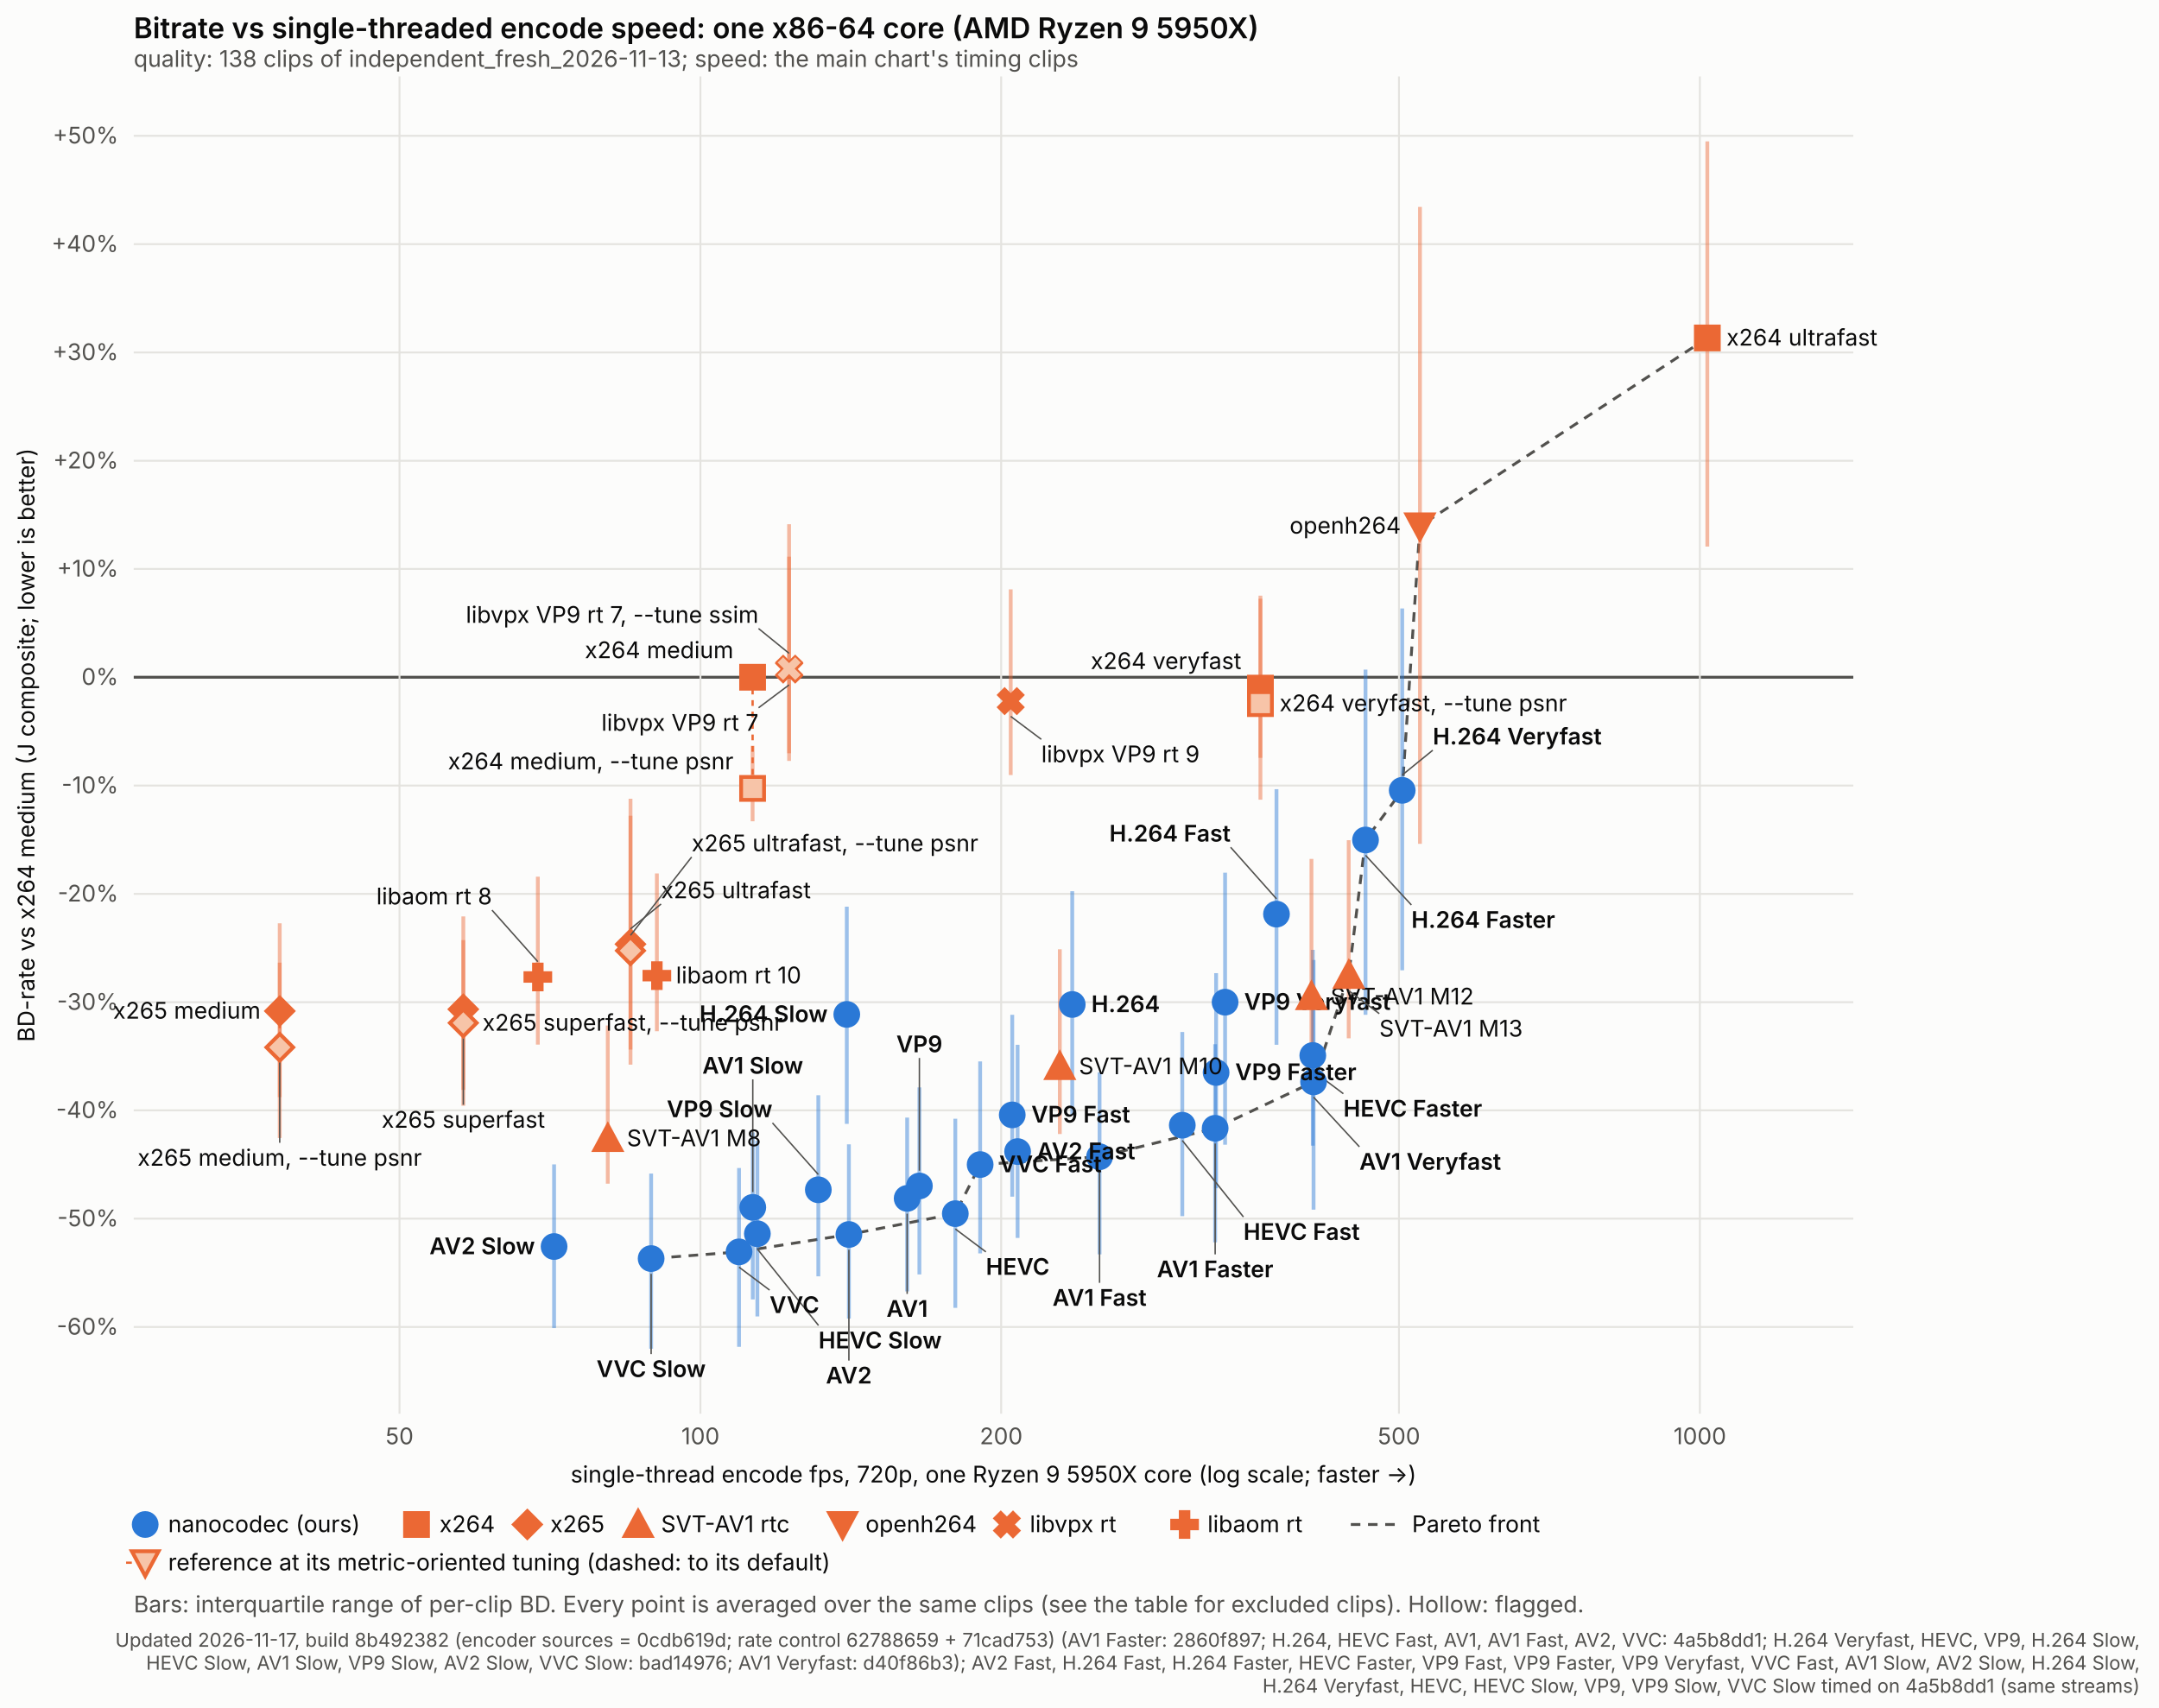
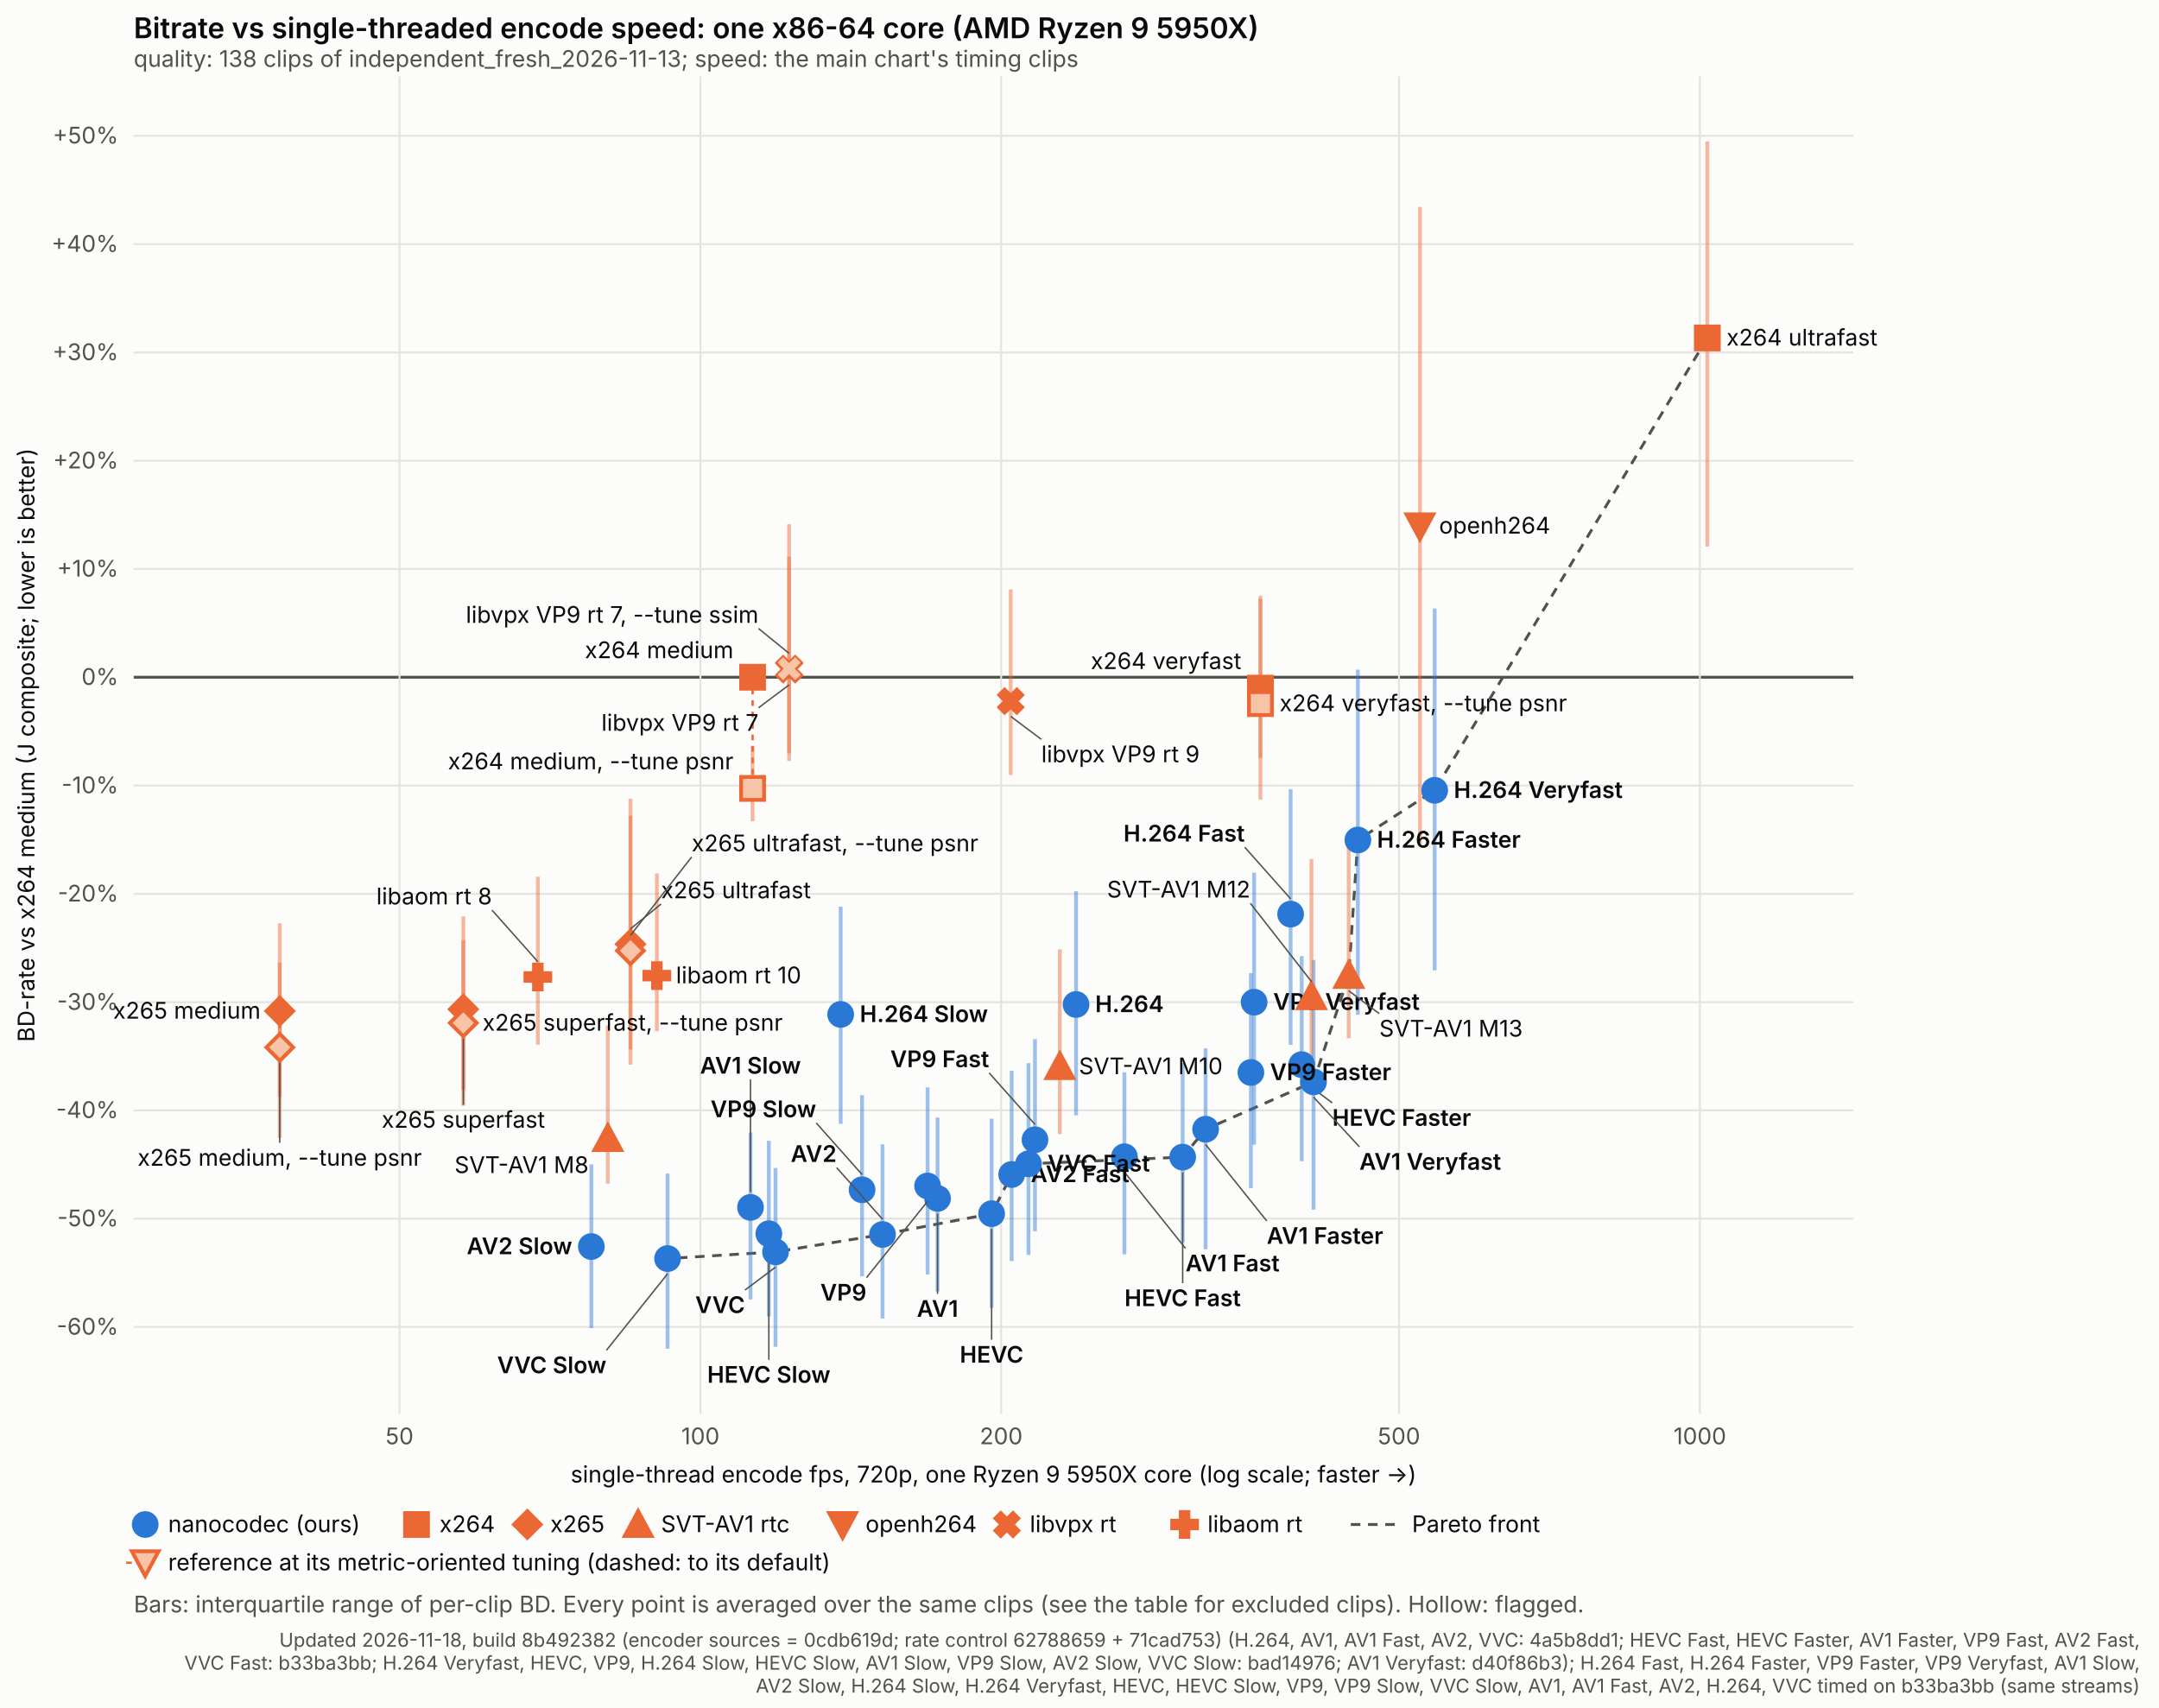
<svg xmlns="http://www.w3.org/2000/svg" viewBox="0 0 1130 894" width="1130" height="894" font-family="system-ui, -apple-system, Segoe UI, sans-serif" font-size="12">
  <rect width="1130" height="894" fill="#fcfcfb" />
  <text x="70" y="20" font-size="15" font-weight="600" fill="#0b0b0b">Bitrate vs single-threaded encode speed: one x86-64 core (AMD Ryzen 9 5950X)</text>
  <text x="70" y="35" fill="#52514e">quality: 138 clips of independent_fresh_2026-11-13; speed: the main chart's timing clips</text>
  <line x1="70" x2="970" y1="694.6" y2="694.6" stroke="#e4e3df" stroke-width="1" />
  <text x="62" y="698.6" text-anchor="end" fill="#52514e">-60%</text>
  <line x1="70" x2="970" y1="637.9" y2="637.9" stroke="#e4e3df" stroke-width="1" />
  <text x="62" y="641.9" text-anchor="end" fill="#52514e">-50%</text>
  <line x1="70" x2="970" y1="581.2" y2="581.2" stroke="#e4e3df" stroke-width="1" />
  <text x="62" y="585.2" text-anchor="end" fill="#52514e">-40%</text>
  <line x1="70" x2="970" y1="524.6" y2="524.6" stroke="#e4e3df" stroke-width="1" />
  <text x="62" y="528.6" text-anchor="end" fill="#52514e">-30%</text>
  <line x1="70" x2="970" y1="467.9" y2="467.9" stroke="#e4e3df" stroke-width="1" />
  <text x="62" y="471.9" text-anchor="end" fill="#52514e">-20%</text>
  <line x1="70" x2="970" y1="411.2" y2="411.2" stroke="#e4e3df" stroke-width="1" />
  <text x="62" y="415.2" text-anchor="end" fill="#52514e">-10%</text>
  <line x1="70" x2="970" y1="354.5" y2="354.5" stroke="#52514e" stroke-width="1.5" />
  <text x="62" y="358.5" text-anchor="end" fill="#52514e">0%</text>
  <line x1="70" x2="970" y1="297.8" y2="297.8" stroke="#e4e3df" stroke-width="1" />
  <text x="62" y="301.8" text-anchor="end" fill="#52514e">+10%</text>
  <line x1="70" x2="970" y1="241.2" y2="241.2" stroke="#e4e3df" stroke-width="1" />
  <text x="62" y="245.2" text-anchor="end" fill="#52514e">+20%</text>
  <line x1="70" x2="970" y1="184.5" y2="184.5" stroke="#e4e3df" stroke-width="1" />
  <text x="62" y="188.5" text-anchor="end" fill="#52514e">+30%</text>
  <line x1="70" x2="970" y1="127.8" y2="127.8" stroke="#e4e3df" stroke-width="1" />
  <text x="62" y="131.8" text-anchor="end" fill="#52514e">+40%</text>
  <line x1="70" x2="970" y1="71.1" y2="71.1" stroke="#e4e3df" stroke-width="1" />
  <text x="62" y="75.1" text-anchor="end" fill="#52514e">+50%</text>
  <line x1="209.1" x2="209.1" y1="40" y2="740" stroke="#e4e3df" />
  <text x="209.1" y="756" text-anchor="middle" fill="#52514e">50</text>
  <line x1="366.6" x2="366.6" y1="40" y2="740" stroke="#e4e3df" />
  <text x="366.6" y="756" text-anchor="middle" fill="#52514e">100</text>
  <line x1="524.0" x2="524.0" y1="40" y2="740" stroke="#e4e3df" />
  <text x="524.0" y="756" text-anchor="middle" fill="#52514e">200</text>
  <line x1="732.2" x2="732.2" y1="40" y2="740" stroke="#e4e3df" />
  <text x="732.2" y="756" text-anchor="middle" fill="#52514e">500</text>
  <line x1="889.7" x2="889.7" y1="40" y2="740" stroke="#e4e3df" />
  <text x="889.7" y="756" text-anchor="middle" fill="#52514e">1000</text>
  <text x="520.0" y="776" text-anchor="middle" fill="#0b0b0b">single-thread encode fps, 720p, one Ryzen 9 5950X core (log scale; faster →)</text>
  <text transform="translate(18,390.0) rotate(-90)" text-anchor="middle" fill="#0b0b0b">BD-rate vs x264 medium (J composite; lower is better)</text>
-   <polyline points="893.6,176.9 743.2,275.3 733.9,413.7 714.7,439.7 705.9,510.6 687.5,566.3 636.0,590.6 575.5,605.5 513.0,609.6 500.0,635.3 444.3,646.2 386.8,655.3 340.8,658.8" fill="none" stroke="#52514e" stroke-width="1.5" stroke-dasharray="5 4" />
+   <polyline points="893.6,176.9 750.9,413.7 710.7,439.7 705.9,510.6 687.5,566.3 631.0,591.1 619.0,605.7 538.3,609.2 529.5,614.8 519.0,635.3 461.9,646.2 405.9,655.3 349.4,658.8" fill="none" stroke="#52514e" stroke-width="1.5" stroke-dasharray="5 4" />
  <line x1="659.7" y1="360.2" x2="659.7" y2="368.3" stroke="#eb6834" stroke-width="1.2" stroke-dasharray="3 3" />
  <line x1="393.9" y1="354.5" x2="393.9" y2="412.7" stroke="#eb6834" stroke-width="1.2" stroke-dasharray="3 3" />
  <line x1="330.0" y1="494.2" x2="330.0" y2="497.6" stroke="#eb6834" stroke-width="1.2" stroke-dasharray="3 3" />
  <line x1="242.5" y1="528.3" x2="242.5" y2="535.5" stroke="#eb6834" stroke-width="1.2" stroke-dasharray="3 3" />
  <line x1="146.4" y1="529.2" x2="146.4" y2="548.2" stroke="#eb6834" stroke-width="1.2" stroke-dasharray="3 3" />
  <line x1="413.0" y1="350.5" x2="413.0" y2="350.0" stroke="#eb6834" stroke-width="1.2" stroke-dasharray="3 3" />
  <line x1="393.9" x2="393.9" y1="354.5" y2="354.5" stroke="#eb6834" stroke-opacity="0.45" stroke-width="2" />
-   <line x1="443.2" x2="443.2" y1="588.3" y2="474.6" stroke="#2a78d6" stroke-opacity="0.45" stroke-width="2" />
-   <line x1="561.2" x2="561.2" y1="583.8" y2="466.5" stroke="#2a78d6" stroke-opacity="0.45" stroke-width="2" />
-   <line x1="668.1" x2="668.1" y1="546.9" y2="413.1" stroke="#2a78d6" stroke-opacity="0.45" stroke-width="2" />
-   <line x1="714.7" x2="714.7" y1="531.2" y2="350.5" stroke="#2a78d6" stroke-opacity="0.45" stroke-width="2" />
-   <line x1="733.9" x2="733.9" y1="507.9" y2="318.5" stroke="#2a78d6" stroke-opacity="0.45" stroke-width="2" />
-   <line x1="396.4" x2="396.4" y1="689.1" y2="597.1" stroke="#2a78d6" stroke-opacity="0.45" stroke-width="2" />
-   <line x1="500.0" x2="500.0" y1="684.6" y2="585.6" stroke="#2a78d6" stroke-opacity="0.45" stroke-width="2" />
-   <line x1="618.8" x2="618.8" y1="636.6" y2="540.2" stroke="#2a78d6" stroke-opacity="0.45" stroke-width="2" />
-   <line x1="687.1" x2="687.1" y1="599.7" y2="497.2" stroke="#2a78d6" stroke-opacity="0.45" stroke-width="2" />
-   <line x1="394.0" x2="394.0" y1="680.2" y2="592.8" stroke="#2a78d6" stroke-opacity="0.45" stroke-width="2" />
-   <line x1="474.8" x2="474.8" y1="676.0" y2="585.0" stroke="#2a78d6" stroke-opacity="0.45" stroke-width="2" />
-   <line x1="575.5" x2="575.5" y1="656.6" y2="561.3" stroke="#2a78d6" stroke-opacity="0.45" stroke-width="2" />
-   <line x1="636.0" x2="636.0" y1="650.3" y2="546.6" stroke="#2a78d6" stroke-opacity="0.45" stroke-width="2" />
+   <line x1="440.0" x2="440.0" y1="588.3" y2="474.6" stroke="#2a78d6" stroke-opacity="0.45" stroke-width="2" />
+   <line x1="563.2" x2="563.2" y1="583.8" y2="466.5" stroke="#2a78d6" stroke-opacity="0.45" stroke-width="2" />
+   <line x1="675.5" x2="675.5" y1="546.9" y2="413.1" stroke="#2a78d6" stroke-opacity="0.45" stroke-width="2" />
+   <line x1="710.7" x2="710.7" y1="531.2" y2="350.5" stroke="#2a78d6" stroke-opacity="0.45" stroke-width="2" />
+   <line x1="750.9" x2="750.9" y1="507.9" y2="318.5" stroke="#2a78d6" stroke-opacity="0.45" stroke-width="2" />
+   <line x1="402.4" x2="402.4" y1="689.1" y2="597.1" stroke="#2a78d6" stroke-opacity="0.45" stroke-width="2" />
+   <line x1="519.0" x2="519.0" y1="684.6" y2="585.6" stroke="#2a78d6" stroke-opacity="0.45" stroke-width="2" />
+   <line x1="619.0" x2="619.0" y1="650.2" y2="556.5" stroke="#2a78d6" stroke-opacity="0.45" stroke-width="2" />
+   <line x1="681.3" x2="681.3" y1="607.8" y2="500.5" stroke="#2a78d6" stroke-opacity="0.45" stroke-width="2" />
+   <line x1="392.8" x2="392.8" y1="680.2" y2="592.8" stroke="#2a78d6" stroke-opacity="0.45" stroke-width="2" />
+   <line x1="490.7" x2="490.7" y1="676.0" y2="585.0" stroke="#2a78d6" stroke-opacity="0.45" stroke-width="2" />
+   <line x1="588.5" x2="588.5" y1="656.6" y2="561.3" stroke="#2a78d6" stroke-opacity="0.45" stroke-width="2" />
+   <line x1="631.0" x2="631.0" y1="653.9" y2="548.8" stroke="#2a78d6" stroke-opacity="0.45" stroke-width="2" />
  <line x1="687.5" x2="687.5" y1="633.2" y2="502.5" stroke="#2a78d6" stroke-opacity="0.45" stroke-width="2" />
-   <line x1="428.3" x2="428.3" y1="668.1" y2="573.3" stroke="#2a78d6" stroke-opacity="0.45" stroke-width="2" />
-   <line x1="481.2" x2="481.2" y1="667.1" y2="569.2" stroke="#2a78d6" stroke-opacity="0.45" stroke-width="2" />
-   <line x1="529.8" x2="529.8" y1="626.4" y2="531.2" stroke="#2a78d6" stroke-opacity="0.45" stroke-width="2" />
-   <line x1="636.5" x2="636.5" y1="622.0" y2="509.4" stroke="#2a78d6" stroke-opacity="0.45" stroke-width="2" />
-   <line x1="641.2" x2="641.2" y1="599.2" y2="456.8" stroke="#2a78d6" stroke-opacity="0.45" stroke-width="2" />
-   <line x1="290.0" x2="290.0" y1="695.2" y2="609.5" stroke="#2a78d6" stroke-opacity="0.45" stroke-width="2" />
-   <line x1="444.3" x2="444.3" y1="690.2" y2="599.0" stroke="#2a78d6" stroke-opacity="0.45" stroke-width="2" />
-   <line x1="532.6" x2="532.6" y1="648.0" y2="546.9" stroke="#2a78d6" stroke-opacity="0.45" stroke-width="2" />
-   <line x1="340.8" x2="340.8" y1="706.0" y2="614.3" stroke="#2a78d6" stroke-opacity="0.45" stroke-width="2" />
-   <line x1="386.8" x2="386.8" y1="705.0" y2="611.4" stroke="#2a78d6" stroke-opacity="0.45" stroke-width="2" />
-   <line x1="513.0" x2="513.0" y1="656.1" y2="555.6" stroke="#2a78d6" stroke-opacity="0.45" stroke-width="2" />
+   <line x1="451.2" x2="451.2" y1="668.1" y2="573.3" stroke="#2a78d6" stroke-opacity="0.45" stroke-width="2" />
+   <line x1="485.5" x2="485.5" y1="667.1" y2="569.2" stroke="#2a78d6" stroke-opacity="0.45" stroke-width="2" />
+   <line x1="541.7" x2="541.7" y1="644.5" y2="543.9" stroke="#2a78d6" stroke-opacity="0.45" stroke-width="2" />
+   <line x1="654.7" x2="654.7" y1="622.0" y2="509.4" stroke="#2a78d6" stroke-opacity="0.45" stroke-width="2" />
+   <line x1="656.4" x2="656.4" y1="599.2" y2="456.8" stroke="#2a78d6" stroke-opacity="0.45" stroke-width="2" />
+   <line x1="309.5" x2="309.5" y1="695.2" y2="609.5" stroke="#2a78d6" stroke-opacity="0.45" stroke-width="2" />
+   <line x1="461.9" x2="461.9" y1="690.2" y2="599.0" stroke="#2a78d6" stroke-opacity="0.45" stroke-width="2" />
+   <line x1="529.5" x2="529.5" y1="660.1" y2="560.5" stroke="#2a78d6" stroke-opacity="0.45" stroke-width="2" />
+   <line x1="349.4" x2="349.4" y1="706.0" y2="614.3" stroke="#2a78d6" stroke-opacity="0.45" stroke-width="2" />
+   <line x1="405.9" x2="405.9" y1="705.0" y2="611.4" stroke="#2a78d6" stroke-opacity="0.45" stroke-width="2" />
+   <line x1="538.3" x2="538.3" y1="656.9" y2="556.5" stroke="#2a78d6" stroke-opacity="0.45" stroke-width="2" />
  <line x1="743.2" x2="743.2" y1="441.7" y2="108.3" stroke="#eb6834" stroke-opacity="0.45" stroke-width="2" />
  <line x1="893.6" x2="893.6" y1="286.1" y2="74.0" stroke="#eb6834" stroke-opacity="0.45" stroke-width="2" />
  <line x1="659.7" x2="659.7" y1="396.7" y2="313.4" stroke="#eb6834" stroke-opacity="0.45" stroke-width="2" />
  <line x1="330.0" x2="330.0" y1="549.4" y2="418.1" stroke="#eb6834" stroke-opacity="0.45" stroke-width="2" />
  <line x1="242.5" x2="242.5" y1="570.5" y2="479.7" stroke="#eb6834" stroke-opacity="0.45" stroke-width="2" />
  <line x1="146.4" x2="146.4" y1="574.3" y2="483.3" stroke="#eb6834" stroke-opacity="0.45" stroke-width="2" />
  <line x1="318.1" x2="318.1" y1="619.6" y2="536.8" stroke="#eb6834" stroke-opacity="0.45" stroke-width="2" />
  <line x1="554.7" x2="554.7" y1="593.6" y2="496.9" stroke="#eb6834" stroke-opacity="0.45" stroke-width="2" />
  <line x1="686.4" x2="686.4" y1="557.7" y2="449.6" stroke="#eb6834" stroke-opacity="0.45" stroke-width="2" />
  <line x1="705.9" x2="705.9" y1="543.5" y2="439.8" stroke="#eb6834" stroke-opacity="0.45" stroke-width="2" />
  <line x1="413.0" x2="413.0" y1="394.3" y2="274.4" stroke="#eb6834" stroke-opacity="0.45" stroke-width="2" />
  <line x1="529.0" x2="529.0" y1="405.7" y2="308.5" stroke="#eb6834" stroke-opacity="0.45" stroke-width="2" />
  <line x1="281.5" x2="281.5" y1="546.8" y2="458.9" stroke="#eb6834" stroke-opacity="0.45" stroke-width="2" />
  <line x1="343.8" x2="343.8" y1="539.8" y2="457.2" stroke="#eb6834" stroke-opacity="0.45" stroke-width="2" />
  <line x1="659.7" x2="659.7" y1="418.6" y2="311.8" stroke="#eb6834" stroke-opacity="0.45" stroke-width="2" />
  <line x1="393.9" x2="393.9" y1="429.9" y2="390.4" stroke="#eb6834" stroke-opacity="0.45" stroke-width="2" />
  <line x1="330.0" x2="330.0" y1="557.3" y2="427.0" stroke="#eb6834" stroke-opacity="0.45" stroke-width="2" />
  <line x1="242.5" x2="242.5" y1="578.8" y2="492.1" stroke="#eb6834" stroke-opacity="0.45" stroke-width="2" />
  <line x1="146.4" x2="146.4" y1="595.7" y2="503.9" stroke="#eb6834" stroke-opacity="0.45" stroke-width="2" />
  <line x1="413.0" x2="413.0" y1="398.3" y2="291.4" stroke="#eb6834" stroke-opacity="0.45" stroke-width="2" />
  <g>
    <rect x="387.9" y="348.5" width="12" height="12" fill="#eb6834" stroke="#eb6834" stroke-width="2" />
  </g>
  <text x="383.9" y="344.5" text-anchor="end" fill="#0b0b0b">x264 medium</text>
  <g>
-     <circle cx="443.2" cy="531.0" r="6" fill="#2a78d6" stroke="#2a78d6" stroke-width="2" />
-   </g>
-   <text x="433.2" y="535.0" text-anchor="end" fill="#0b0b0b" font-weight="600">H.264 Slow</text>
-   <g>
-     <circle cx="561.2" cy="525.8" r="6" fill="#2a78d6" stroke="#2a78d6" stroke-width="2" />
-   </g>
-   <text x="571.2" y="529.8" text-anchor="start" fill="#0b0b0b" font-weight="600">H.264</text>
-   <g>
-     <circle cx="668.1" cy="478.5" r="6" fill="#2a78d6" stroke="#2a78d6" stroke-width="2" />
-   </g>
-   <line x1="668.1" y1="470.5" x2="644.1" y2="443.5" stroke="#52514e" stroke-width="0.75" />
-   <text x="644.1" y="440.5" text-anchor="end" fill="#0b0b0b" font-weight="600">H.264 Fast</text>
-   <g>
-     <circle cx="714.7" cy="439.7" r="6" fill="#2a78d6" stroke="#2a78d6" stroke-width="2" />
-   </g>
-   <line x1="714.7" y1="447.7" x2="738.7" y2="473.7" stroke="#52514e" stroke-width="0.75" />
-   <text x="738.7" y="485.7" text-anchor="start" fill="#0b0b0b" font-weight="600">H.264 Faster</text>
-   <g>
-     <circle cx="733.9" cy="413.7" r="6" fill="#2a78d6" stroke="#2a78d6" stroke-width="2" />
-   </g>
-   <line x1="733.9" y1="405.7" x2="749.9" y2="392.7" stroke="#52514e" stroke-width="0.75" />
-   <text x="749.9" y="389.7" text-anchor="start" fill="#0b0b0b" font-weight="600">H.264 Veryfast</text>
-   <g>
-     <circle cx="396.4" cy="645.8" r="6" fill="#2a78d6" stroke="#2a78d6" stroke-width="2" />
-   </g>
-   <line x1="396.4" y1="653.8" x2="428.4" y2="693.8" stroke="#52514e" stroke-width="0.75" />
-   <text x="428.4" y="705.8" text-anchor="start" fill="#0b0b0b" font-weight="600">HEVC Slow</text>
-   <g>
-     <circle cx="500.0" cy="635.3" r="6" fill="#2a78d6" stroke="#2a78d6" stroke-width="2" />
-   </g>
-   <line x1="500.0" y1="643.3" x2="516.0" y2="655.3" stroke="#52514e" stroke-width="0.75" />
-   <text x="516.0" y="667.3" text-anchor="start" fill="#0b0b0b" font-weight="600">HEVC</text>
-   <g>
-     <circle cx="618.8" cy="589.0" r="6" fill="#2a78d6" stroke="#2a78d6" stroke-width="2" />
-   </g>
-   <line x1="618.8" y1="597.0" x2="650.8" y2="637.0" stroke="#52514e" stroke-width="0.75" />
-   <text x="650.8" y="649.0" text-anchor="start" fill="#0b0b0b" font-weight="600">HEVC Fast</text>
-   <g>
-     <circle cx="687.1" cy="552.5" r="6" fill="#2a78d6" stroke="#2a78d6" stroke-width="2" />
-   </g>
-   <line x1="687.1" y1="560.5" x2="703.1" y2="572.5" stroke="#52514e" stroke-width="0.75" />
-   <text x="703.1" y="584.5" text-anchor="start" fill="#0b0b0b" font-weight="600">HEVC Faster</text>
-   <g>
-     <circle cx="394.0" cy="632.0" r="6" fill="#2a78d6" stroke="#2a78d6" stroke-width="2" />
-   </g>
-   <line x1="394.0" y1="624.0" x2="394.0" y2="565.0" stroke="#52514e" stroke-width="0.75" />
-   <text x="394.0" y="562.0" text-anchor="middle" fill="#0b0b0b" font-weight="600">AV1 Slow</text>
-   <g>
-     <circle cx="474.8" cy="627.3" r="6" fill="#2a78d6" stroke="#2a78d6" stroke-width="2" />
-   </g>
-   <line x1="474.8" y1="635.3" x2="474.8" y2="677.3" stroke="#52514e" stroke-width="0.75" />
-   <text x="474.8" y="689.3" text-anchor="middle" fill="#0b0b0b" font-weight="600">AV1</text>
-   <g>
-     <circle cx="575.5" cy="605.5" r="6" fill="#2a78d6" stroke="#2a78d6" stroke-width="2" />
-   </g>
-   <line x1="575.5" y1="613.5" x2="575.5" y2="671.5" stroke="#52514e" stroke-width="0.75" />
-   <text x="575.5" y="683.5" text-anchor="middle" fill="#0b0b0b" font-weight="600">AV1 Fast</text>
-   <g>
-     <circle cx="636.0" cy="590.6" r="6" fill="#2a78d6" stroke="#2a78d6" stroke-width="2" />
-   </g>
-   <line x1="636.0" y1="598.6" x2="636.0" y2="656.6" stroke="#52514e" stroke-width="0.75" />
-   <text x="636.0" y="668.6" text-anchor="middle" fill="#0b0b0b" font-weight="600">AV1 Faster</text>
+     <circle cx="440.0" cy="531.0" r="6" fill="#2a78d6" stroke="#2a78d6" stroke-width="2" />
+   </g>
+   <text x="450.0" y="535.0" text-anchor="start" fill="#0b0b0b" font-weight="600">H.264 Slow</text>
+   <g>
+     <circle cx="563.2" cy="525.8" r="6" fill="#2a78d6" stroke="#2a78d6" stroke-width="2" />
+   </g>
+   <text x="573.2" y="529.8" text-anchor="start" fill="#0b0b0b" font-weight="600">H.264</text>
+   <g>
+     <circle cx="675.5" cy="478.5" r="6" fill="#2a78d6" stroke="#2a78d6" stroke-width="2" />
+   </g>
+   <line x1="675.5" y1="470.5" x2="651.5" y2="443.5" stroke="#52514e" stroke-width="0.75" />
+   <text x="651.5" y="440.5" text-anchor="end" fill="#0b0b0b" font-weight="600">H.264 Fast</text>
+   <g>
+     <circle cx="710.7" cy="439.7" r="6" fill="#2a78d6" stroke="#2a78d6" stroke-width="2" />
+   </g>
+   <text x="720.7" y="443.7" text-anchor="start" fill="#0b0b0b" font-weight="600">H.264 Faster</text>
+   <g>
+     <circle cx="750.9" cy="413.7" r="6" fill="#2a78d6" stroke="#2a78d6" stroke-width="2" />
+   </g>
+   <text x="760.9" y="417.7" text-anchor="start" fill="#0b0b0b" font-weight="600">H.264 Veryfast</text>
+   <g>
+     <circle cx="402.4" cy="645.8" r="6" fill="#2a78d6" stroke="#2a78d6" stroke-width="2" />
+   </g>
+   <line x1="402.4" y1="653.8" x2="402.4" y2="711.8" stroke="#52514e" stroke-width="0.75" />
+   <text x="402.4" y="723.8" text-anchor="middle" fill="#0b0b0b" font-weight="600">HEVC Slow</text>
+   <g>
+     <circle cx="519.0" cy="635.3" r="6" fill="#2a78d6" stroke="#2a78d6" stroke-width="2" />
+   </g>
+   <line x1="519.0" y1="643.3" x2="519.0" y2="701.3" stroke="#52514e" stroke-width="0.75" />
+   <text x="519.0" y="713.3" text-anchor="middle" fill="#0b0b0b" font-weight="600">HEVC</text>
+   <g>
+     <circle cx="619.0" cy="605.7" r="6" fill="#2a78d6" stroke="#2a78d6" stroke-width="2" />
+   </g>
+   <line x1="619.0" y1="613.7" x2="619.0" y2="671.7" stroke="#52514e" stroke-width="0.75" />
+   <text x="619.0" y="683.7" text-anchor="middle" fill="#0b0b0b" font-weight="600">HEVC Fast</text>
+   <g>
+     <circle cx="681.3" cy="557.3" r="6" fill="#2a78d6" stroke="#2a78d6" stroke-width="2" />
+   </g>
+   <line x1="681.3" y1="565.3" x2="697.3" y2="577.3" stroke="#52514e" stroke-width="0.75" />
+   <text x="697.3" y="589.3" text-anchor="start" fill="#0b0b0b" font-weight="600">HEVC Faster</text>
+   <g>
+     <circle cx="392.8" cy="632.0" r="6" fill="#2a78d6" stroke="#2a78d6" stroke-width="2" />
+   </g>
+   <line x1="392.8" y1="624.0" x2="392.8" y2="565.0" stroke="#52514e" stroke-width="0.75" />
+   <text x="392.8" y="562.0" text-anchor="middle" fill="#0b0b0b" font-weight="600">AV1 Slow</text>
+   <g>
+     <circle cx="490.7" cy="627.3" r="6" fill="#2a78d6" stroke="#2a78d6" stroke-width="2" />
+   </g>
+   <line x1="490.7" y1="635.3" x2="490.7" y2="677.3" stroke="#52514e" stroke-width="0.75" />
+   <text x="490.7" y="689.3" text-anchor="middle" fill="#0b0b0b" font-weight="600">AV1</text>
+   <g>
+     <circle cx="588.5" cy="605.5" r="6" fill="#2a78d6" stroke="#2a78d6" stroke-width="2" />
+   </g>
+   <line x1="588.5" y1="613.5" x2="620.5" y2="653.5" stroke="#52514e" stroke-width="0.75" />
+   <text x="620.5" y="665.5" text-anchor="start" fill="#0b0b0b" font-weight="600">AV1 Fast</text>
+   <g>
+     <circle cx="631.0" cy="591.1" r="6" fill="#2a78d6" stroke="#2a78d6" stroke-width="2" />
+   </g>
+   <line x1="631.0" y1="599.1" x2="663.0" y2="639.1" stroke="#52514e" stroke-width="0.75" />
+   <text x="663.0" y="651.1" text-anchor="start" fill="#0b0b0b" font-weight="600">AV1 Faster</text>
  <g>
    <circle cx="687.5" cy="566.3" r="6" fill="#2a78d6" stroke="#2a78d6" stroke-width="2" />
  </g>
  <line x1="687.5" y1="574.3" x2="711.5" y2="600.3" stroke="#52514e" stroke-width="0.75" />
  <text x="711.5" y="612.3" text-anchor="start" fill="#0b0b0b" font-weight="600">AV1 Veryfast</text>
  <g>
-     <circle cx="428.3" cy="622.8" r="6" fill="#2a78d6" stroke="#2a78d6" stroke-width="2" />
-   </g>
-   <line x1="428.3" y1="614.8" x2="404.3" y2="587.8" stroke="#52514e" stroke-width="0.75" />
-   <text x="404.3" y="584.8" text-anchor="end" fill="#0b0b0b" font-weight="600">VP9 Slow</text>
-   <g>
-     <circle cx="481.2" cy="620.8" r="6" fill="#2a78d6" stroke="#2a78d6" stroke-width="2" />
-   </g>
-   <line x1="481.2" y1="612.8" x2="481.2" y2="553.8" stroke="#52514e" stroke-width="0.75" />
-   <text x="481.2" y="550.8" text-anchor="middle" fill="#0b0b0b" font-weight="600">VP9</text>
-   <g>
-     <circle cx="529.8" cy="583.6" r="6" fill="#2a78d6" stroke="#2a78d6" stroke-width="2" />
-   </g>
-   <text x="539.8" y="587.6" text-anchor="start" fill="#0b0b0b" font-weight="600">VP9 Fast</text>
-   <g>
-     <circle cx="636.5" cy="561.4" r="6" fill="#2a78d6" stroke="#2a78d6" stroke-width="2" />
-   </g>
-   <text x="646.5" y="565.4" text-anchor="start" fill="#0b0b0b" font-weight="600">VP9 Faster</text>
-   <g>
-     <circle cx="641.2" cy="524.6" r="6" fill="#2a78d6" stroke="#2a78d6" stroke-width="2" />
-   </g>
-   <text x="651.2" y="528.6" text-anchor="start" fill="#0b0b0b" font-weight="600">VP9 Veryfast</text>
-   <g>
-     <circle cx="290.0" cy="652.5" r="6" fill="#2a78d6" stroke="#2a78d6" stroke-width="2" />
-   </g>
-   <text x="280.0" y="656.5" text-anchor="end" fill="#0b0b0b" font-weight="600">AV2 Slow</text>
-   <g>
-     <circle cx="444.3" cy="646.2" r="6" fill="#2a78d6" stroke="#2a78d6" stroke-width="2" />
-   </g>
-   <line x1="444.3" y1="654.2" x2="444.3" y2="712.2" stroke="#52514e" stroke-width="0.75" />
-   <text x="444.3" y="724.2" text-anchor="middle" fill="#0b0b0b" font-weight="600">AV2</text>
-   <g>
-     <circle cx="532.6" cy="602.8" r="6" fill="#2a78d6" stroke="#2a78d6" stroke-width="2" />
-   </g>
-   <text x="542.6" y="606.8" text-anchor="start" fill="#0b0b0b" font-weight="600">AV2 Fast</text>
-   <g>
-     <circle cx="340.8" cy="658.8" r="6" fill="#2a78d6" stroke="#2a78d6" stroke-width="2" />
-   </g>
-   <line x1="340.8" y1="666.8" x2="340.8" y2="708.8" stroke="#52514e" stroke-width="0.75" />
-   <text x="340.8" y="720.8" text-anchor="middle" fill="#0b0b0b" font-weight="600">VVC Slow</text>
-   <g>
-     <circle cx="386.8" cy="655.3" r="6" fill="#2a78d6" stroke="#2a78d6" stroke-width="2" />
-   </g>
-   <line x1="386.8" y1="663.3" x2="402.8" y2="675.3" stroke="#52514e" stroke-width="0.75" />
-   <text x="402.8" y="687.3" text-anchor="start" fill="#0b0b0b" font-weight="600">VVC</text>
-   <g>
-     <circle cx="513.0" cy="609.6" r="6" fill="#2a78d6" stroke="#2a78d6" stroke-width="2" />
-   </g>
-   <text x="523.0" y="613.6" text-anchor="start" fill="#0b0b0b" font-weight="600">VVC Fast</text>
+     <circle cx="451.2" cy="622.8" r="6" fill="#2a78d6" stroke="#2a78d6" stroke-width="2" />
+   </g>
+   <line x1="451.2" y1="614.8" x2="427.2" y2="587.8" stroke="#52514e" stroke-width="0.75" />
+   <text x="427.2" y="584.8" text-anchor="end" fill="#0b0b0b" font-weight="600">VP9 Slow</text>
+   <g>
+     <circle cx="485.5" cy="620.8" r="6" fill="#2a78d6" stroke="#2a78d6" stroke-width="2" />
+   </g>
+   <line x1="485.5" y1="628.8" x2="453.5" y2="668.8" stroke="#52514e" stroke-width="0.75" />
+   <text x="453.5" y="680.8" text-anchor="end" fill="#0b0b0b" font-weight="600">VP9</text>
+   <g>
+     <circle cx="541.7" cy="596.6" r="6" fill="#2a78d6" stroke="#2a78d6" stroke-width="2" />
+   </g>
+   <line x1="541.7" y1="588.6" x2="517.7" y2="561.6" stroke="#52514e" stroke-width="0.75" />
+   <text x="517.7" y="558.6" text-anchor="end" fill="#0b0b0b" font-weight="600">VP9 Fast</text>
+   <g>
+     <circle cx="654.7" cy="561.4" r="6" fill="#2a78d6" stroke="#2a78d6" stroke-width="2" />
+   </g>
+   <text x="664.7" y="565.4" text-anchor="start" fill="#0b0b0b" font-weight="600">VP9 Faster</text>
+   <g>
+     <circle cx="656.4" cy="524.6" r="6" fill="#2a78d6" stroke="#2a78d6" stroke-width="2" />
+   </g>
+   <text x="666.4" y="528.6" text-anchor="start" fill="#0b0b0b" font-weight="600">VP9 Veryfast</text>
+   <g>
+     <circle cx="309.5" cy="652.5" r="6" fill="#2a78d6" stroke="#2a78d6" stroke-width="2" />
+   </g>
+   <text x="299.5" y="656.5" text-anchor="end" fill="#0b0b0b" font-weight="600">AV2 Slow</text>
+   <g>
+     <circle cx="461.9" cy="646.2" r="6" fill="#2a78d6" stroke="#2a78d6" stroke-width="2" />
+   </g>
+   <line x1="461.9" y1="638.2" x2="437.9" y2="611.2" stroke="#52514e" stroke-width="0.75" />
+   <text x="437.9" y="608.2" text-anchor="end" fill="#0b0b0b" font-weight="600">AV2</text>
+   <g>
+     <circle cx="529.5" cy="614.8" r="6" fill="#2a78d6" stroke="#2a78d6" stroke-width="2" />
+   </g>
+   <text x="539.5" y="618.8" text-anchor="start" fill="#0b0b0b" font-weight="600">AV2 Fast</text>
+   <g>
+     <circle cx="349.4" cy="658.8" r="6" fill="#2a78d6" stroke="#2a78d6" stroke-width="2" />
+   </g>
+   <line x1="349.4" y1="666.8" x2="317.4" y2="706.8" stroke="#52514e" stroke-width="0.75" />
+   <text x="317.4" y="718.8" text-anchor="end" fill="#0b0b0b" font-weight="600">VVC Slow</text>
+   <g>
+     <circle cx="405.9" cy="655.3" r="6" fill="#2a78d6" stroke="#2a78d6" stroke-width="2" />
+   </g>
+   <line x1="405.9" y1="663.3" x2="389.9" y2="675.3" stroke="#52514e" stroke-width="0.75" />
+   <text x="389.9" y="687.3" text-anchor="end" fill="#0b0b0b" font-weight="600">VVC</text>
+   <g>
+     <circle cx="538.3" cy="609.2" r="6" fill="#2a78d6" stroke="#2a78d6" stroke-width="2" />
+   </g>
+   <text x="548.3" y="613.2" text-anchor="start" fill="#0b0b0b" font-weight="600">VVC Fast</text>
  <g>
    <polygon points="743.171,282.257 750.171,269.257 736.171,269.257" fill="#eb6834" stroke="#eb6834" stroke-width="2" />
  </g>
-   <text x="733.2" y="279.3" text-anchor="end" fill="#0b0b0b">openh264</text>
+   <text x="753.2" y="279.3" text-anchor="start" fill="#0b0b0b">openh264</text>
  <g>
    <rect x="887.6" y="170.9" width="12" height="12" fill="#eb6834" stroke="#eb6834" stroke-width="2" />
  </g>
  <text x="903.6" y="180.9" text-anchor="start" fill="#0b0b0b">x264 ultrafast</text>
  <g>
    <rect x="653.7" y="354.2" width="12" height="12" fill="#eb6834" stroke="#eb6834" stroke-width="2" />
  </g>
  <text x="649.7" y="350.2" text-anchor="end" fill="#0b0b0b">x264 veryfast</text>
  <g>
    <polygon points="329.978,487.21 336.978,494.21 329.978,501.21 322.978,494.21" fill="#eb6834" stroke="#eb6834" stroke-width="2" />
  </g>
  <line x1="330.0" y1="486.2" x2="346.0" y2="473.2" stroke="#52514e" stroke-width="0.75" />
  <text x="346.0" y="470.2" text-anchor="start" fill="#0b0b0b">x265 ultrafast</text>
  <g>
    <polygon points="242.489,521.305 249.489,528.305 242.489,535.305 235.489,528.305" fill="#eb6834" stroke="#eb6834" stroke-width="2" />
  </g>
  <line x1="242.5" y1="536.3" x2="242.5" y2="578.3" stroke="#52514e" stroke-width="0.75" />
  <text x="242.5" y="590.3" text-anchor="middle" fill="#0b0b0b">x265 superfast</text>
  <g>
    <polygon points="146.449,522.24 153.449,529.24 146.449,536.24 139.449,529.24" fill="#eb6834" stroke="#eb6834" stroke-width="2" />
  </g>
  <text x="136.4" y="533.2" text-anchor="end" fill="#0b0b0b">x265 medium</text>
  <g>
    <polygon points="318.125,588.991 325.125,601.991 311.125,601.991" fill="#eb6834" stroke="#eb6834" stroke-width="2" />
  </g>
-   <text x="328.1" y="600.0" text-anchor="start" fill="#0b0b0b">SVT-AV1 M8</text>
+   <text x="308.1" y="614.0" text-anchor="end" fill="#0b0b0b">SVT-AV1 M8</text>
  <g>
    <polygon points="554.706,551.34 561.706,564.34 547.706,564.34" fill="#eb6834" stroke="#eb6834" stroke-width="2" />
  </g>
  <text x="564.7" y="562.3" text-anchor="start" fill="#0b0b0b">SVT-AV1 M10</text>
  <g>
    <polygon points="686.399,514.756 693.399,527.756 679.399,527.756" fill="#eb6834" stroke="#eb6834" stroke-width="2" />
  </g>
-   <text x="696.4" y="525.8" text-anchor="start" fill="#0b0b0b">SVT-AV1 M12</text>
+   <line x1="686.4" y1="513.8" x2="654.4" y2="472.8" stroke="#52514e" stroke-width="0.75" />
+   <text x="654.4" y="469.8" text-anchor="end" fill="#0b0b0b">SVT-AV1 M12</text>
  <g>
    <polygon points="705.948,503.627 712.948,516.627 698.948,516.627" fill="#eb6834" stroke="#eb6834" stroke-width="2" />
  </g>
  <line x1="705.9" y1="518.6" x2="721.9" y2="530.6" stroke="#52514e" stroke-width="0.75" />
  <text x="721.9" y="542.6" text-anchor="start" fill="#0b0b0b">SVT-AV1 M13</text>
  <g>
    <polygon points="416.2,343.8 419.8,347.3 416.6,350.5 419.8,353.7 416.2,357.2 413.0,354.0 409.9,357.2 406.3,353.7 409.5,350.5 406.3,347.3 409.9,343.8 413.0,347.0" fill="#eb6834" stroke="#eb6834" stroke-width="1" />
  </g>
  <line x1="413.0" y1="358.5" x2="397.0" y2="370.5" stroke="#52514e" stroke-width="0.75" />
  <text x="397.0" y="382.5" text-anchor="end" fill="#0b0b0b">libvpx VP9 rt 7</text>
  <g>
    <polygon points="532.2,360.3 535.7,363.8 532.5,367.0 535.7,370.2 532.2,373.7 529.0,370.6 525.8,373.7 522.3,370.2 525.5,367.0 522.3,363.8 525.8,360.3 529.0,363.5" fill="#eb6834" stroke="#eb6834" stroke-width="1" />
  </g>
  <line x1="529.0" y1="375.0" x2="545.0" y2="387.0" stroke="#52514e" stroke-width="0.75" />
  <text x="545.0" y="399.0" text-anchor="start" fill="#0b0b0b">libvpx VP9 rt 9</text>
  <g>
    <polygon points="279.0,504.4 284.0,504.4 284.0,508.9 288.5,508.9 288.5,513.9 284.0,513.9 284.0,518.4 279.0,518.4 279.0,513.9 274.5,513.9 274.5,508.9 279.0,508.9" fill="#eb6834" stroke="#eb6834" stroke-width="1" />
  </g>
  <line x1="281.5" y1="503.4" x2="257.5" y2="476.4" stroke="#52514e" stroke-width="0.75" />
  <text x="257.5" y="473.4" text-anchor="end" fill="#0b0b0b">libaom rt 8</text>
  <g>
    <polygon points="341.3,503.7 346.3,503.7 346.3,508.2 350.8,508.2 350.8,513.2 346.3,513.2 346.3,517.7 341.3,517.7 341.3,513.2 336.8,513.2 336.8,508.2 341.3,508.2" fill="#eb6834" stroke="#eb6834" stroke-width="1" />
  </g>
  <text x="353.8" y="514.7" text-anchor="start" fill="#0b0b0b">libaom rt 10</text>
  <g>
    <rect x="653.7" y="362.3" width="12" height="12" fill="#f7c4a8" stroke="#eb6834" stroke-width="2" />
  </g>
  <text x="669.7" y="372.3" text-anchor="start" fill="#0b0b0b">x264 veryfast, --tune psnr</text>
  <g>
    <rect x="387.9" y="406.7" width="12" height="12" fill="#f7c4a8" stroke="#eb6834" stroke-width="2" />
  </g>
  <text x="383.9" y="402.7" text-anchor="end" fill="#0b0b0b">x264 medium, --tune psnr</text>
  <g>
    <polygon points="329.978,490.633 336.978,497.633 329.978,504.633 322.978,497.633" fill="#f7c4a8" stroke="#eb6834" stroke-width="2" />
  </g>
  <line x1="330.0" y1="489.6" x2="362.0" y2="448.6" stroke="#52514e" stroke-width="0.75" />
  <text x="362.0" y="445.6" text-anchor="start" fill="#0b0b0b">x265 ultrafast, --tune psnr</text>
  <g>
    <polygon points="242.489,528.45 249.489,535.45 242.489,542.45 235.489,535.45" fill="#f7c4a8" stroke="#eb6834" stroke-width="2" />
  </g>
  <text x="252.5" y="539.5" text-anchor="start" fill="#0b0b0b">x265 superfast, --tune psnr</text>
  <g>
    <polygon points="146.449,541.231 153.449,548.231 146.449,555.231 139.449,548.231" fill="#f7c4a8" stroke="#eb6834" stroke-width="2" />
  </g>
  <line x1="146.4" y1="556.2" x2="146.4" y2="598.2" stroke="#52514e" stroke-width="0.75" />
  <text x="146.4" y="610.2" text-anchor="middle" fill="#0b0b0b">x265 medium, --tune psnr</text>
  <g>
    <polygon points="416.2,343.3 419.8,346.8 416.6,350.0 419.8,353.2 416.2,356.7 413.0,353.5 409.9,356.7 406.3,353.2 409.5,350.0 406.3,346.8 409.9,343.3 413.0,346.4" fill="#f7c4a8" stroke="#eb6834" stroke-width="1" />
  </g>
  <line x1="413.0" y1="342.0" x2="397.0" y2="329.0" stroke="#52514e" stroke-width="0.75" />
  <text x="397.0" y="326.0" text-anchor="end" fill="#0b0b0b">libvpx VP9 rt 7, --tune ssim</text>
  <circle cx="76.0" cy="798.0" r="6" fill="#2a78d6" stroke="#2a78d6" stroke-width="2" />
  <text x="88" y="802" fill="#0b0b0b">nanocodec (ours)</text>
  <rect x="212.0" y="792.0" width="12" height="12" fill="#eb6834" stroke="#eb6834" stroke-width="2" />
  <text x="230" y="802" fill="#0b0b0b">x264</text>
  <polygon points="276,791 283,798 276,805 269,798" fill="#eb6834" stroke="#eb6834" stroke-width="2" />
  <text x="288" y="802" fill="#0b0b0b">x265</text>
  <polygon points="334,791 341,804 327,804" fill="#eb6834" stroke="#eb6834" stroke-width="2" />
  <text x="346" y="802" fill="#0b0b0b">SVT-AV1 rtc</text>
  <polygon points="441,805 448,792 434,792" fill="#eb6834" stroke="#eb6834" stroke-width="2" />
  <text x="453" y="802" fill="#0b0b0b">openh264</text>
  <polygon points="530.2,791.3 533.7,794.8 530.5,798.0 533.7,801.2 530.2,804.7 527.0,801.5 523.8,804.7 520.3,801.2 523.5,798.0 520.3,794.8 523.8,791.3 527.0,794.5" fill="#eb6834" stroke="#eb6834" stroke-width="1" />
  <text x="539" y="802" fill="#0b0b0b">libvpx rt</text>
  <polygon points="617.5,791.0 622.5,791.0 622.5,795.5 627.0,795.5 627.0,800.5 622.5,800.5 622.5,805.0 617.5,805.0 617.5,800.5 613.0,800.5 613.0,795.5 617.5,795.5" fill="#eb6834" stroke="#eb6834" stroke-width="1" />
  <text x="632" y="802" fill="#0b0b0b">libaom rt</text>
  <line x1="707" x2="733" y1="798" y2="798" stroke="#52514e" stroke-width="1.5" stroke-dasharray="5 4" />
  <text x="739" y="802" fill="#0b0b0b">Pareto front</text>
  <line x1="66" x2="76" y1="818" y2="818" stroke="#eb6834" stroke-width="1.2" stroke-dasharray="3 3" />
  <polygon points="76,825 83,812 69,812" fill="#f7c4a8" stroke="#eb6834" stroke-width="2" />
  <text x="88" y="822" fill="#0b0b0b">reference at its metric-oriented tuning (dashed: to its default)</text>
  <text x="70" y="844" fill="#52514e">Bars: interquartile range of per-clip BD. Every point is averaged over the same clips (see the table for excluded clips). Hollow: flagged.</text>
-   <text x="1120" y="862" font-size="10" text-anchor="end" fill="#52514e">Updated 2026-11-17, build 8b492382 (encoder sources = 0cdb619d; rate control 62788659 + 71cad753) (AV1 Faster: 2860f897; H.264, HEVC Fast, AV1, AV1 Fast, AV2, VVC: 4a5b8dd1; H.264 Veryfast, HEVC, VP9, H.264 Slow,</text>
-   <text x="1120" y="874" font-size="10" text-anchor="end" fill="#52514e">HEVC Slow, AV1 Slow, VP9 Slow, AV2 Slow, VVC Slow: bad14976; AV1 Veryfast: d40f86b3); AV2 Fast, H.264 Fast, H.264 Faster, HEVC Faster, VP9 Fast, VP9 Faster, VP9 Veryfast, VVC Fast, AV1 Slow, AV2 Slow, H.264 Slow,</text>
-   <text x="1120" y="886" font-size="10" text-anchor="end" fill="#52514e">H.264 Veryfast, HEVC, HEVC Slow, VP9, VP9 Slow, VVC Slow timed on 4a5b8dd1 (same streams)</text>
+   <text x="1120" y="862" font-size="10" text-anchor="end" fill="#52514e">Updated 2026-11-18, build 8b492382 (encoder sources = 0cdb619d; rate control 62788659 + 71cad753) (H.264, AV1, AV1 Fast, AV2, VVC: 4a5b8dd1; HEVC Fast, HEVC Faster, AV1 Faster, VP9 Fast, AV2 Fast,</text>
+   <text x="1120" y="874" font-size="10" text-anchor="end" fill="#52514e">VVC Fast: b33ba3bb; H.264 Veryfast, HEVC, VP9, H.264 Slow, HEVC Slow, AV1 Slow, VP9 Slow, AV2 Slow, VVC Slow: bad14976; AV1 Veryfast: d40f86b3); H.264 Fast, H.264 Faster, VP9 Faster, VP9 Veryfast, AV1 Slow,</text>
+   <text x="1120" y="886" font-size="10" text-anchor="end" fill="#52514e">AV2 Slow, H.264 Slow, H.264 Veryfast, HEVC, HEVC Slow, VP9, VP9 Slow, VVC Slow, AV1, AV1 Fast, AV2, H.264, VVC timed on b33ba3bb (same streams)</text>
</svg>
